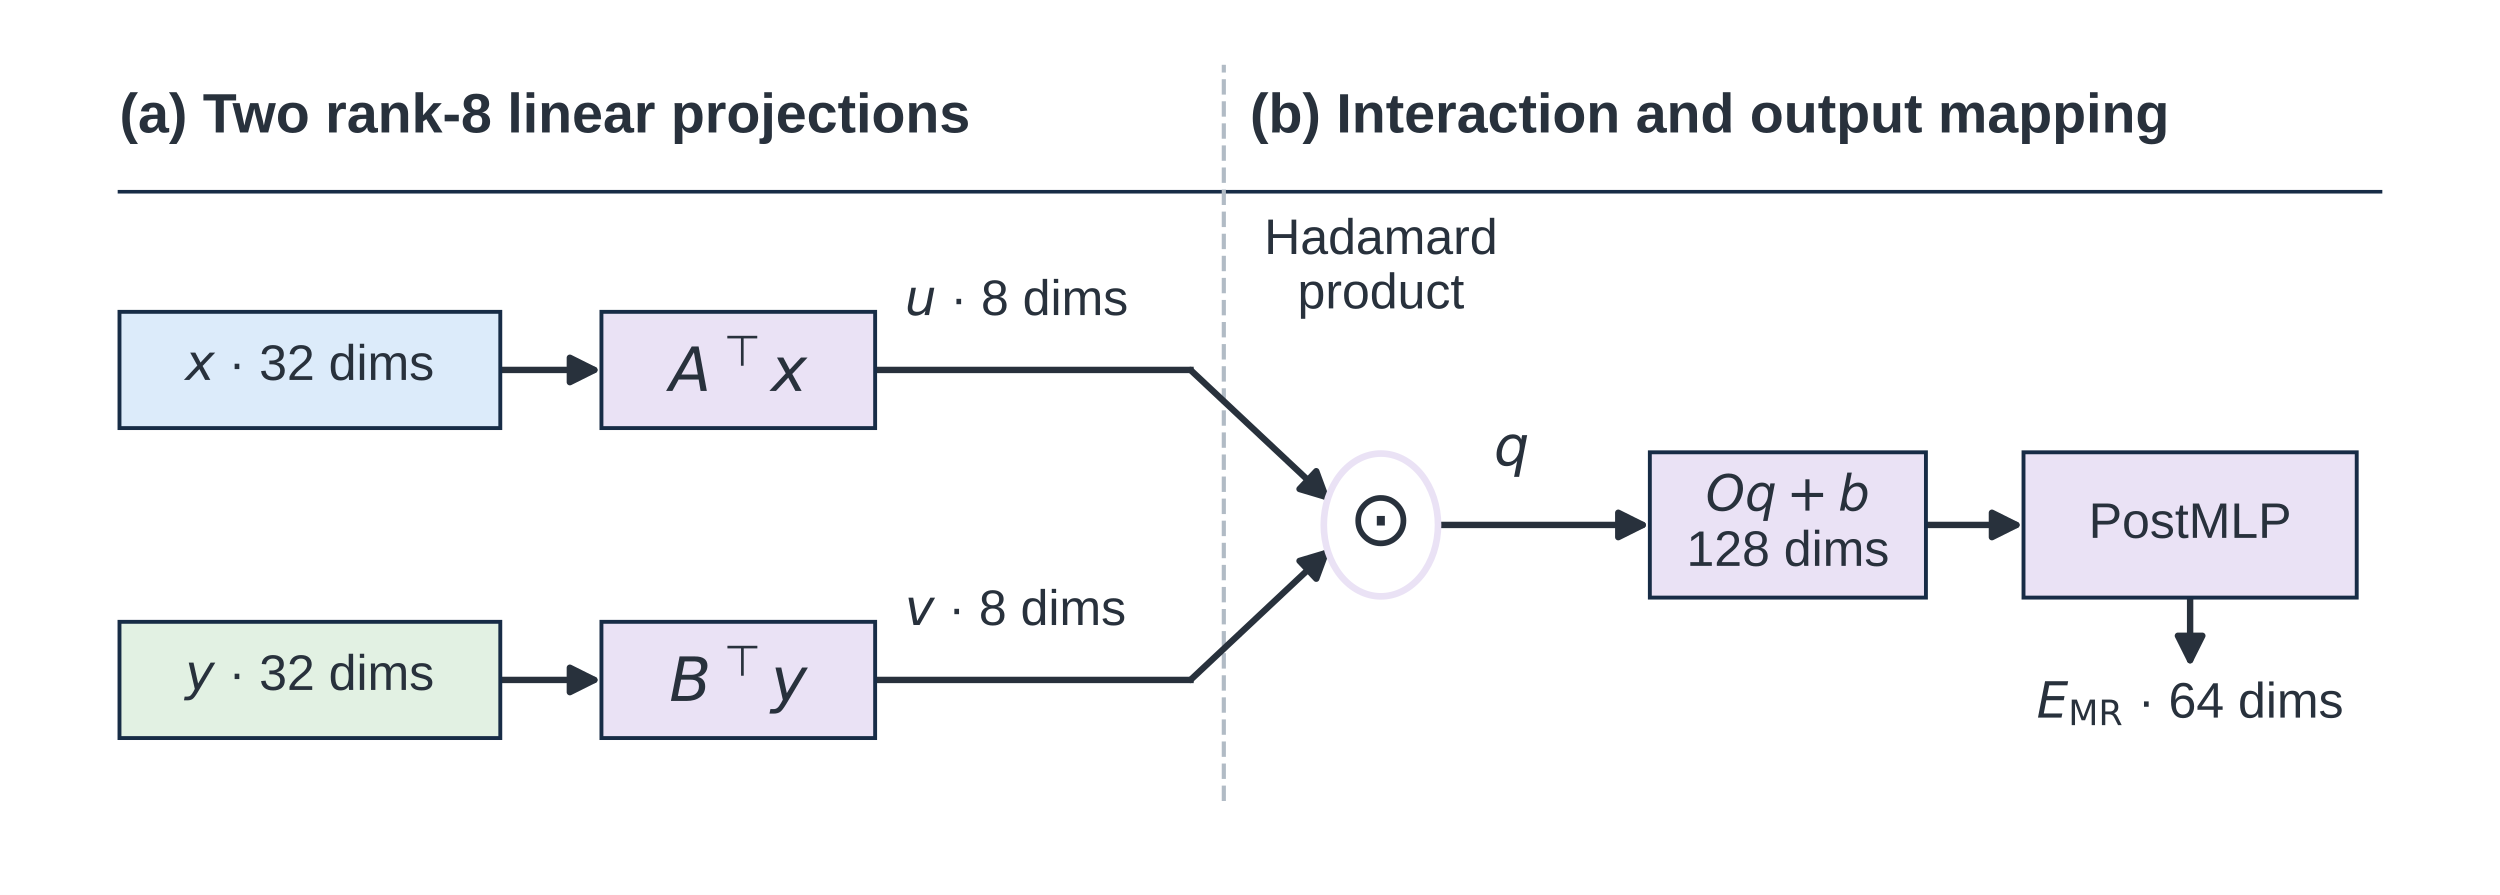
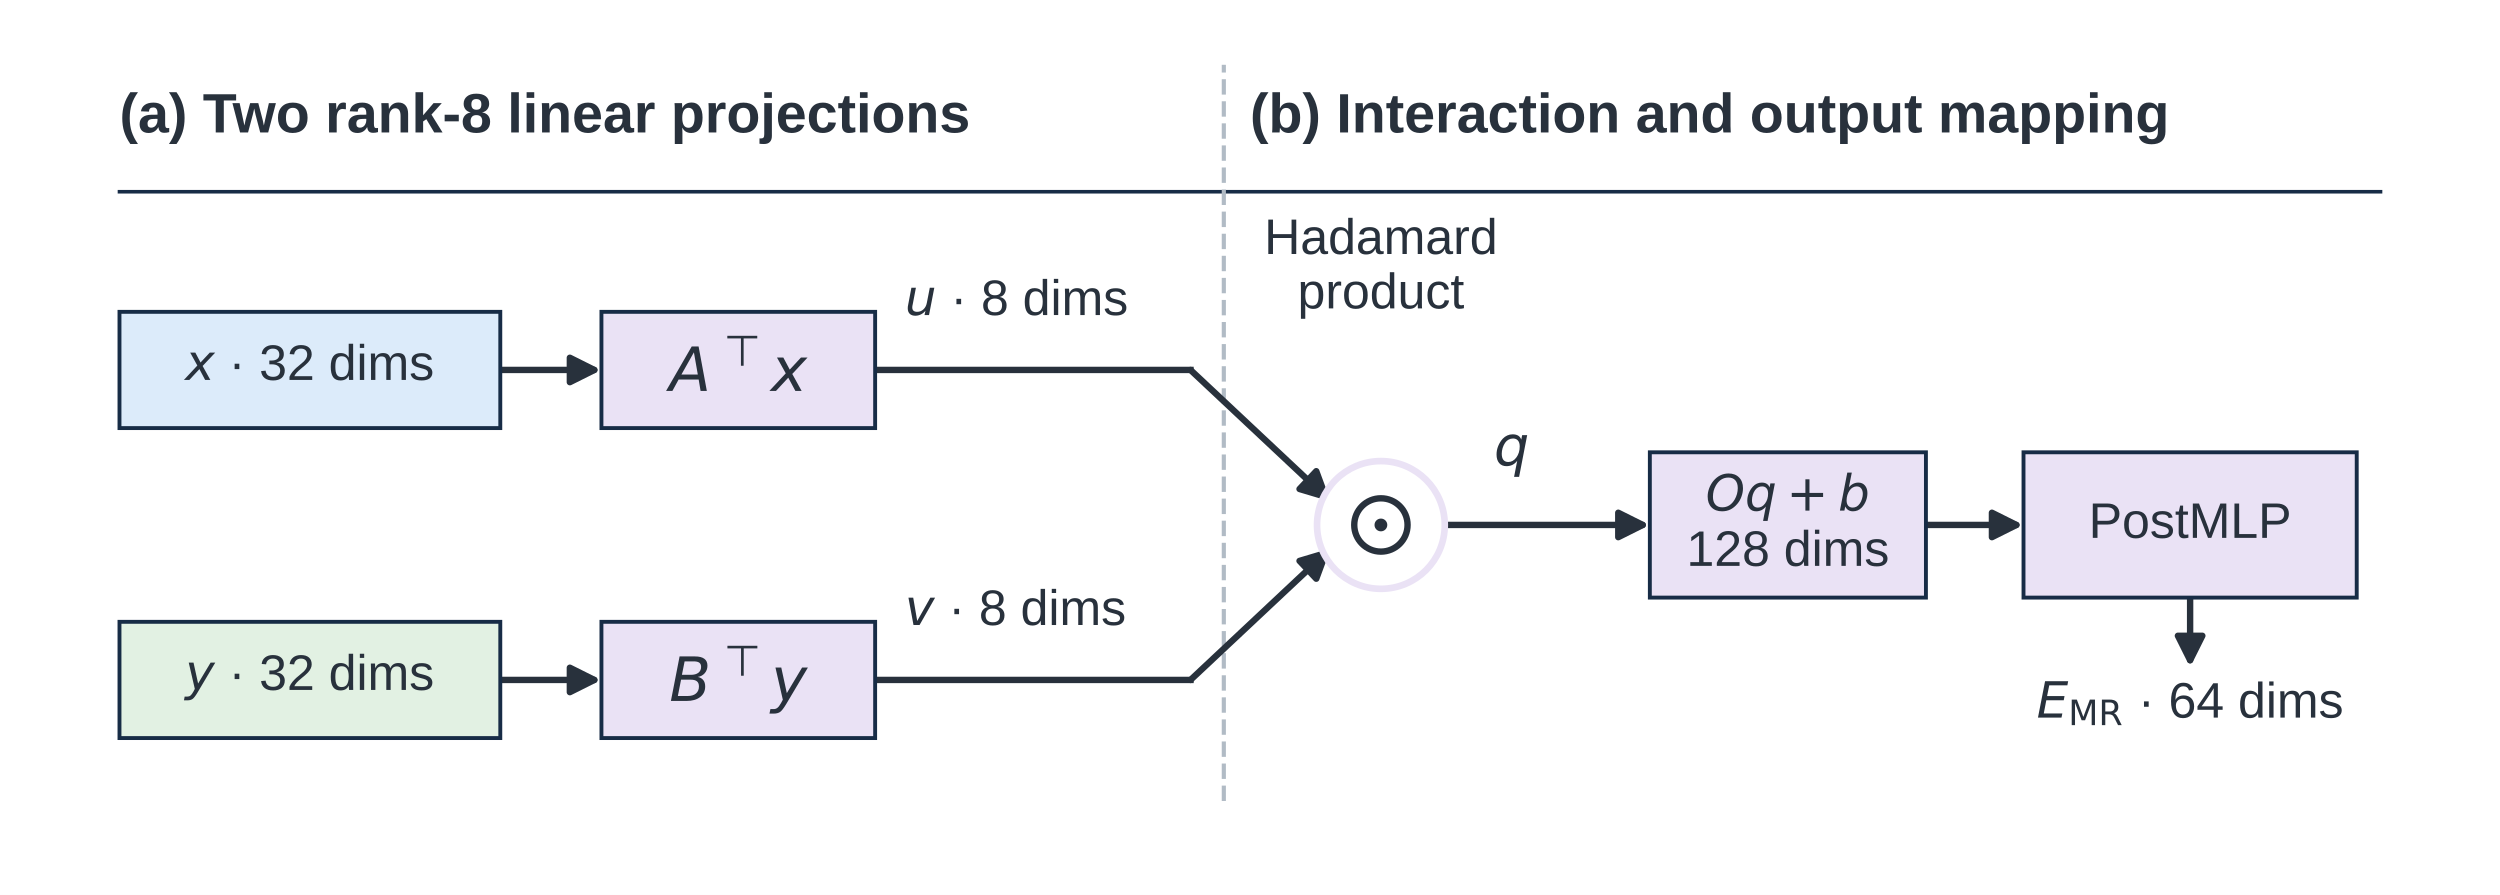
<svg xmlns="http://www.w3.org/2000/svg" width="450.144pt" height="161.136pt" viewBox="0 0 450.144 161.136" version="1.1">
  <defs>
    <style type="text/css">*{stroke-linejoin: round; stroke-linecap: butt}</style>
  </defs>
  <g id="figure_1">
    <g id="patch_1">
      <path d="M 0 161.136  L 450.144 161.136  L 450.144 0  L 0 0  z " style="fill: #ffffff" />
    </g>
    <g id="axes_1">
      <g id="line2d_1">
        <path d="M 21.514 34.521  L 428.63 34.521  " style="fill: none; stroke: #172c46; stroke-width: 0.65; stroke-linecap: square" />
      </g>
      <g id="line2d_2">
        <path d="M 220.358 144.231  L 220.358 11.672  " style="fill: none; stroke-dasharray: 2.775,1.2; stroke-dashoffset: 0; stroke: #b1bbc5; stroke-width: 0.75" />
      </g>
      <g id="patch_2">
        <path d="M 90.081 66.614  Q 99.187 66.614 107.008 66.614  " style="fill: none; stroke: #28313c; stroke-width: 1.15; stroke-linecap: round" />
        <path d="M 102.608 64.414  L 107.008 66.614  L 102.608 68.814  z " style="fill: #28313c; stroke: #28313c; stroke-width: 1.15; stroke-linecap: round" />
      </g>
      <g id="line2d_3">
        <path d="M 157.576 66.614  L 214.358 66.614  " style="fill: none; stroke: #28313c; stroke-width: 1.15; stroke-linecap: square" />
      </g>
      <g id="patch_3">
        <path d="M 214.358 66.614  Q 227 78.475 238.705 89.456  " style="fill: none; stroke: #28313c; stroke-width: 1.15; stroke-linecap: round" />
        <path d="M 237.001 84.841  L 238.705 89.456  L 233.991 88.05  z " style="fill: #28313c; stroke: #28313c; stroke-width: 1.15; stroke-linecap: round" />
      </g>
      <g id="patch_4">
        <path d="M 90.081 122.429  Q 99.187 122.429 107.008 122.429  " style="fill: none; stroke: #28313c; stroke-width: 1.15; stroke-linecap: round" />
        <path d="M 102.608 120.229  L 107.008 122.429  L 102.608 124.629  z " style="fill: #28313c; stroke: #28313c; stroke-width: 1.15; stroke-linecap: round" />
      </g>
      <g id="line2d_4">
        <path d="M 157.576 122.429  L 214.358 122.429  " style="fill: none; stroke: #28313c; stroke-width: 1.15; stroke-linecap: square" />
      </g>
      <g id="patch_5">
        <path d="M 214.358 122.429  Q 227 110.568 238.705 99.587  " style="fill: none; stroke: #28313c; stroke-width: 1.15; stroke-linecap: round" />
        <path d="M 233.991 100.993  L 238.705 99.587  L 237.001 104.202  z " style="fill: #28313c; stroke: #28313c; stroke-width: 1.15; stroke-linecap: round" />
      </g>
      <g id="patch_6">
        <path d="M 258.927 94.522  Q 277.997 94.522 295.782 94.522  " style="fill: none; stroke: #28313c; stroke-width: 1.15; stroke-linecap: round" />
        <path d="M 291.382 92.322  L 295.782 94.522  L 291.382 96.722  z " style="fill: #28313c; stroke: #28313c; stroke-width: 1.15; stroke-linecap: round" />
      </g>
      <g id="patch_7">
        <path d="M 346.778 94.522  Q 355.564 94.522 363.063 94.522  " style="fill: none; stroke: #28313c; stroke-width: 1.15; stroke-linecap: round" />
        <path d="M 358.663 92.322  L 363.063 94.522  L 358.663 96.722  z " style="fill: #28313c; stroke: #28313c; stroke-width: 1.15; stroke-linecap: round" />
      </g>
      <g id="patch_8">
        <path d="M 394.347 107.603  Q 394.347 113.882 394.347 118.876  " style="fill: none; stroke: #28313c; stroke-width: 1.15; stroke-linecap: round" />
        <path d="M 396.547 114.476  L 394.347 118.876  L 392.147 114.476  z " style="fill: #28313c; stroke: #28313c; stroke-width: 1.15; stroke-linecap: round" />
      </g>
      <g id="patch_9">
        <path d="M 21.514 77.08  L 90.081 77.08  L 90.081 56.149  L 21.514 56.149  z " clip-path="url(#p202ec0b7a6)" style="fill: #dcebfa; stroke: #172c46; stroke-width: 0.7; stroke-linejoin: miter" />
      </g>
      <g id="patch_10">
        <path d="M 108.294 77.08  L 157.576 77.08  L 157.576 56.149  L 108.294 56.149  z " clip-path="url(#p202ec0b7a6)" style="fill: #eae2f5; stroke: #172c46; stroke-width: 0.7; stroke-linejoin: miter" />
      </g>
      <g id="patch_11">
        <path d="M 21.514 132.894  L 90.081 132.894  L 90.081 111.964  L 21.514 111.964  z " clip-path="url(#p202ec0b7a6)" style="fill: #e2f1e3; stroke: #172c46; stroke-width: 0.7; stroke-linejoin: miter" />
      </g>
      <g id="patch_12">
        <path d="M 108.294 132.894  L 157.576 132.894  L 157.576 111.964  L 108.294 111.964  z " clip-path="url(#p202ec0b7a6)" style="fill: #eae2f5; stroke: #172c46; stroke-width: 0.7; stroke-linejoin: miter" />
      </g>
      <g id="patch_13">
        <path d="M 297.067 107.603  L 346.778 107.603  L 346.778 81.44  L 297.067 81.44  z " clip-path="url(#p202ec0b7a6)" style="fill: #eae2f5; stroke: #172c46; stroke-width: 0.7; stroke-linejoin: miter" />
      </g>
      <g id="patch_14">
        <path d="M 364.349 107.603  L 424.345 107.603  L 424.345 81.44  L 364.349 81.44  z " clip-path="url(#p202ec0b7a6)" style="fill: #eae2f5; stroke: #172c46; stroke-width: 0.7; stroke-linejoin: miter" />
      </g>
      <g id="patch_15">
-         <path d="M 248.642 107.378  C 251.37 107.378 253.986 106.023 255.915 103.612  C 257.843 101.201 258.927 97.931 258.927 94.522  C 258.927 91.112 257.843 87.842 255.915 85.431  C 253.986 83.02 251.37 81.665 248.642 81.665  C 245.914 81.665 243.298 83.02 241.369 85.431  C 239.441 87.842 238.357 91.112 238.357 94.522  C 238.357 97.931 239.441 101.201 241.369 103.612  C 243.298 106.023 245.914 107.378 248.642 107.378  z " clip-path="url(#p202ec0b7a6)" style="fill: #ffffff; stroke: #eae2f5; stroke-width: 1.2; stroke-linejoin: miter" />
+         <circle cx="248.642" cy="94.522" r="11.5" clip-path="url(#p202ec0b7a6)" style="fill: #ffffff; stroke: #eae2f5; stroke-width: 1.2" />
      </g>
      <g id="text_1">
        <text style="font-weight: 700; font-size: 10px; font-family: 'Arial', 'DejaVu Sans'; text-anchor: start; fill: #28313c" x="21.514" y="23.853" transform="rotate(-0 21.5136 23.85299)">(a) Two rank-8 linear projections</text>
      </g>
      <g id="text_2">
        <text style="font-weight: 700; font-size: 10px; font-family: 'Arial', 'DejaVu Sans'; text-anchor: start; fill: #28313c" x="225.072" y="23.853" transform="rotate(-0 225.072 23.85299)">(b) Interaction and output mapping</text>
      </g>
      <g id="text_3">
        <g style="fill: #28313c" transform="translate(33.34212 68.9435)">
          <text>
            <tspan x="0" y="-0.531" style="font-style: oblique; font-size: 9px; font-family: 'DejaVu Sans'; fill: #28313c">x</tspan>
            <tspan x="5.326" y="-0.531" style="font-size: 9px; font-family: 'Arial'; fill: #28313c"> </tspan>
            <tspan x="7.827" y="-0.531" style="font-size: 9px; font-family: 'Arial'; fill: #28313c">·</tspan>
            <tspan x="10.824" y="-0.531" style="font-size: 9px; font-family: 'Arial'; fill: #28313c"> </tspan>
            <tspan x="13.324" y="-0.531" style="font-size: 9px; font-family: 'Arial'; fill: #28313c">3</tspan>
            <tspan x="18.33" y="-0.531" style="font-size: 9px; font-family: 'Arial'; fill: #28313c">2</tspan>
            <tspan x="23.335" y="-0.531" style="font-size: 9px; font-family: 'Arial'; fill: #28313c"> </tspan>
            <tspan x="25.835" y="-0.531" style="font-size: 9px; font-family: 'Arial'; fill: #28313c">d</tspan>
            <tspan x="30.841" y="-0.531" style="font-size: 9px; font-family: 'Arial'; fill: #28313c">i</tspan>
            <tspan x="32.84" y="-0.531" style="font-size: 9px; font-family: 'Arial'; fill: #28313c">m</tspan>
            <tspan x="40.337" y="-0.531" style="font-size: 9px; font-family: 'Arial'; fill: #28313c">s</tspan>
          </text>
        </g>
      </g>
      <g id="text_4">
        <g style="fill: #28313c" transform="translate(120.505 70.46193)">
          <text>
            <tspan x="0" y="-0.065" style="font-style: oblique; font-size: 11px; font-family: 'DejaVu Sans'; fill: #28313c">A</tspan>
            <tspan x="18.305" y="-0.065" style="font-style: oblique; font-size: 11px; font-family: 'DejaVu Sans'; fill: #28313c">x</tspan>
            <tspan x="9.796" y="-4.608" style="font-size: 7.7px; font-family: 'DejaVu Sans'; fill: #28313c">⊤</tspan>
          </text>
        </g>
      </g>
      <g id="text_5">
        <g style="fill: #28313c" transform="translate(162.9331 57.25736)">
          <text>
            <tspan x="0" y="-0.531" style="font-style: oblique; font-size: 9px; font-family: 'DejaVu Sans'; fill: #28313c">u</tspan>
            <tspan x="5.704" y="-0.531" style="font-size: 9px; font-family: 'Arial'; fill: #28313c"> </tspan>
            <tspan x="8.205" y="-0.531" style="font-size: 9px; font-family: 'Arial'; fill: #28313c">·</tspan>
            <tspan x="11.202" y="-0.531" style="font-size: 9px; font-family: 'Arial'; fill: #28313c"> </tspan>
            <tspan x="13.702" y="-0.531" style="font-size: 9px; font-family: 'Arial'; fill: #28313c">8</tspan>
            <tspan x="18.708" y="-0.531" style="font-size: 9px; font-family: 'Arial'; fill: #28313c"> </tspan>
            <tspan x="21.208" y="-0.531" style="font-size: 9px; font-family: 'Arial'; fill: #28313c">d</tspan>
            <tspan x="26.213" y="-0.531" style="font-size: 9px; font-family: 'Arial'; fill: #28313c">i</tspan>
            <tspan x="28.213" y="-0.531" style="font-size: 9px; font-family: 'Arial'; fill: #28313c">m</tspan>
            <tspan x="35.71" y="-0.531" style="font-size: 9px; font-family: 'Arial'; fill: #28313c">s</tspan>
          </text>
        </g>
      </g>
      <g id="text_6">
        <g style="fill: #28313c" transform="translate(33.34212 124.7579)">
          <text>
            <tspan x="0" y="-0.531" style="font-style: oblique; font-size: 9px; font-family: 'DejaVu Sans'; fill: #28313c">y</tspan>
            <tspan x="5.326" y="-0.531" style="font-size: 9px; font-family: 'Arial'; fill: #28313c"> </tspan>
            <tspan x="7.827" y="-0.531" style="font-size: 9px; font-family: 'Arial'; fill: #28313c">·</tspan>
            <tspan x="10.824" y="-0.531" style="font-size: 9px; font-family: 'Arial'; fill: #28313c"> </tspan>
            <tspan x="13.324" y="-0.531" style="font-size: 9px; font-family: 'Arial'; fill: #28313c">3</tspan>
            <tspan x="18.33" y="-0.531" style="font-size: 9px; font-family: 'Arial'; fill: #28313c">2</tspan>
            <tspan x="23.335" y="-0.531" style="font-size: 9px; font-family: 'Arial'; fill: #28313c"> </tspan>
            <tspan x="25.835" y="-0.531" style="font-size: 9px; font-family: 'Arial'; fill: #28313c">d</tspan>
            <tspan x="30.841" y="-0.531" style="font-size: 9px; font-family: 'Arial'; fill: #28313c">i</tspan>
            <tspan x="32.84" y="-0.531" style="font-size: 9px; font-family: 'Arial'; fill: #28313c">m</tspan>
            <tspan x="40.337" y="-0.531" style="font-size: 9px; font-family: 'Arial'; fill: #28313c">s</tspan>
          </text>
        </g>
      </g>
      <g id="text_7">
        <g style="fill: #28313c" transform="translate(120.505 126.2763)">
          <text>
            <tspan x="0" y="-0.065" style="font-style: oblique; font-size: 11px; font-family: 'DejaVu Sans'; fill: #28313c">B</tspan>
            <tspan x="18.326" y="-0.065" style="font-style: oblique; font-size: 11px; font-family: 'DejaVu Sans'; fill: #28313c">y</tspan>
            <tspan x="9.818" y="-4.608" style="font-size: 7.7px; font-family: 'DejaVu Sans'; fill: #28313c">⊤</tspan>
          </text>
        </g>
      </g>
      <g id="text_8">
        <g style="fill: #28313c" transform="translate(162.9331 113.0718)">
          <text>
            <tspan x="0" y="-0.531" style="font-style: oblique; font-size: 9px; font-family: 'DejaVu Sans'; fill: #28313c">v</tspan>
            <tspan x="5.326" y="-0.531" style="font-size: 9px; font-family: 'Arial'; fill: #28313c"> </tspan>
            <tspan x="7.827" y="-0.531" style="font-size: 9px; font-family: 'Arial'; fill: #28313c">·</tspan>
            <tspan x="10.824" y="-0.531" style="font-size: 9px; font-family: 'Arial'; fill: #28313c"> </tspan>
            <tspan x="13.324" y="-0.531" style="font-size: 9px; font-family: 'Arial'; fill: #28313c">8</tspan>
            <tspan x="18.33" y="-0.531" style="font-size: 9px; font-family: 'Arial'; fill: #28313c"> </tspan>
            <tspan x="20.83" y="-0.531" style="font-size: 9px; font-family: 'Arial'; fill: #28313c">d</tspan>
            <tspan x="25.835" y="-0.531" style="font-size: 9px; font-family: 'Arial'; fill: #28313c">i</tspan>
            <tspan x="27.835" y="-0.531" style="font-size: 9px; font-family: 'Arial'; fill: #28313c">m</tspan>
            <tspan x="35.332" y="-0.531" style="font-size: 9px; font-family: 'Arial'; fill: #28313c">s</tspan>
          </text>
        </g>
      </g>
      <g id="text_9">
-         <g style="fill: #28313c" transform="translate(242.7619 98.14465)">
-           <text>
-             <tspan x="0" y="-0" style="font-size: 14px; font-family: 'DejaVu Sans'; fill: #28313c">⊙</tspan>
-           </text>
-         </g>
+         <circle cx="248.642" cy="94.522" r="4.8" style="fill: none; stroke: #28313c; stroke-width: 1.15" />
+         <circle cx="248.642" cy="94.522" r="1.15" style="fill: #28313c" />
      </g>
      <g id="text_10">
        <text style="font-size: 9px; font-family: 'Arial', 'DejaVu Sans'; fill: #28313c" transform="translate(227.6332 45.7317)">Hadamard</text>
        <text style="font-size: 9px; font-family: 'Arial', 'DejaVu Sans'; fill: #28313c" transform="translate(233.6337 55.52711)">product</text>
      </g>
      <g id="text_11">
        <g style="fill: #28313c" transform="translate(269.0118 84.20241)">
          <text>
            <tspan x="0" y="-0.406" style="font-style: oblique; font-size: 10px; font-family: 'DejaVu Sans'; fill: #28313c">q</tspan>
          </text>
        </g>
      </g>
      <g id="text_12">
        <g style="fill: #28313c" transform="translate(307.1179 92.09687)">
          <text>
            <tspan x="0" y="-0.156" style="font-style: oblique; font-size: 9px; font-family: 'DejaVu Sans'; fill: #28313c">O</tspan>
            <tspan x="7.084" y="-0.156" style="font-style: oblique; font-size: 9px; font-family: 'DejaVu Sans'; fill: #28313c">q</tspan>
            <tspan x="23.845" y="-0.156" style="font-style: oblique; font-size: 9px; font-family: 'DejaVu Sans'; fill: #28313c">b</tspan>
            <tspan x="14.55" y="-0.156" style="font-size: 9px; font-family: 'DejaVu Sans'; fill: #28313c">+</tspan>
          </text>
        </g>
        <text style="font-size: 9px; font-family: 'Arial', 'DejaVu Sans'; fill: #28313c" transform="translate(303.6649 101.8923)">128 dims</text>
      </g>
      <g id="text_13">
        <text style="font-size: 9px; font-family: 'Arial', 'DejaVu Sans'; text-anchor: middle; fill: #28313c" x="394.347" y="96.851" transform="rotate(-0 394.3469 96.8507)">PostMLP</text>
      </g>
      <g id="text_14">
        <g style="fill: #28313c" transform="translate(366.7169 129.6505)">
          <text>
            <tspan x="0" y="-0.438" style="font-style: oblique; font-size: 9px; font-family: 'DejaVu Sans'; fill: #28313c">E</tspan>
            <tspan x="5.687" y="0.912" style="font-size: 6.3px; font-family: 'DejaVu Sans'; fill: #28313c">M</tspan>
            <tspan x="11.122" y="0.912" style="font-size: 6.3px; font-family: 'DejaVu Sans'; fill: #28313c">R</tspan>
            <tspan x="15.746" y="-0.438" style="font-size: 9px; font-family: 'Arial'; fill: #28313c"> </tspan>
            <tspan x="18.246" y="-0.438" style="font-size: 9px; font-family: 'Arial'; fill: #28313c">·</tspan>
            <tspan x="21.243" y="-0.438" style="font-size: 9px; font-family: 'Arial'; fill: #28313c"> </tspan>
            <tspan x="23.744" y="-0.438" style="font-size: 9px; font-family: 'Arial'; fill: #28313c">6</tspan>
            <tspan x="28.749" y="-0.438" style="font-size: 9px; font-family: 'Arial'; fill: #28313c">4</tspan>
            <tspan x="33.754" y="-0.438" style="font-size: 9px; font-family: 'Arial'; fill: #28313c"> </tspan>
            <tspan x="36.255" y="-0.438" style="font-size: 9px; font-family: 'Arial'; fill: #28313c">d</tspan>
            <tspan x="41.26" y="-0.438" style="font-size: 9px; font-family: 'Arial'; fill: #28313c">i</tspan>
            <tspan x="43.26" y="-0.438" style="font-size: 9px; font-family: 'Arial'; fill: #28313c">m</tspan>
            <tspan x="50.757" y="-0.438" style="font-size: 9px; font-family: 'Arial'; fill: #28313c">s</tspan>
          </text>
        </g>
      </g>
    </g>
  </g>
  <defs>
    <clipPath id="p202ec0b7a6">
      <rect x="10.8" y="10.8" width="428.544" height="139.536" />
    </clipPath>
  </defs>
</svg>
